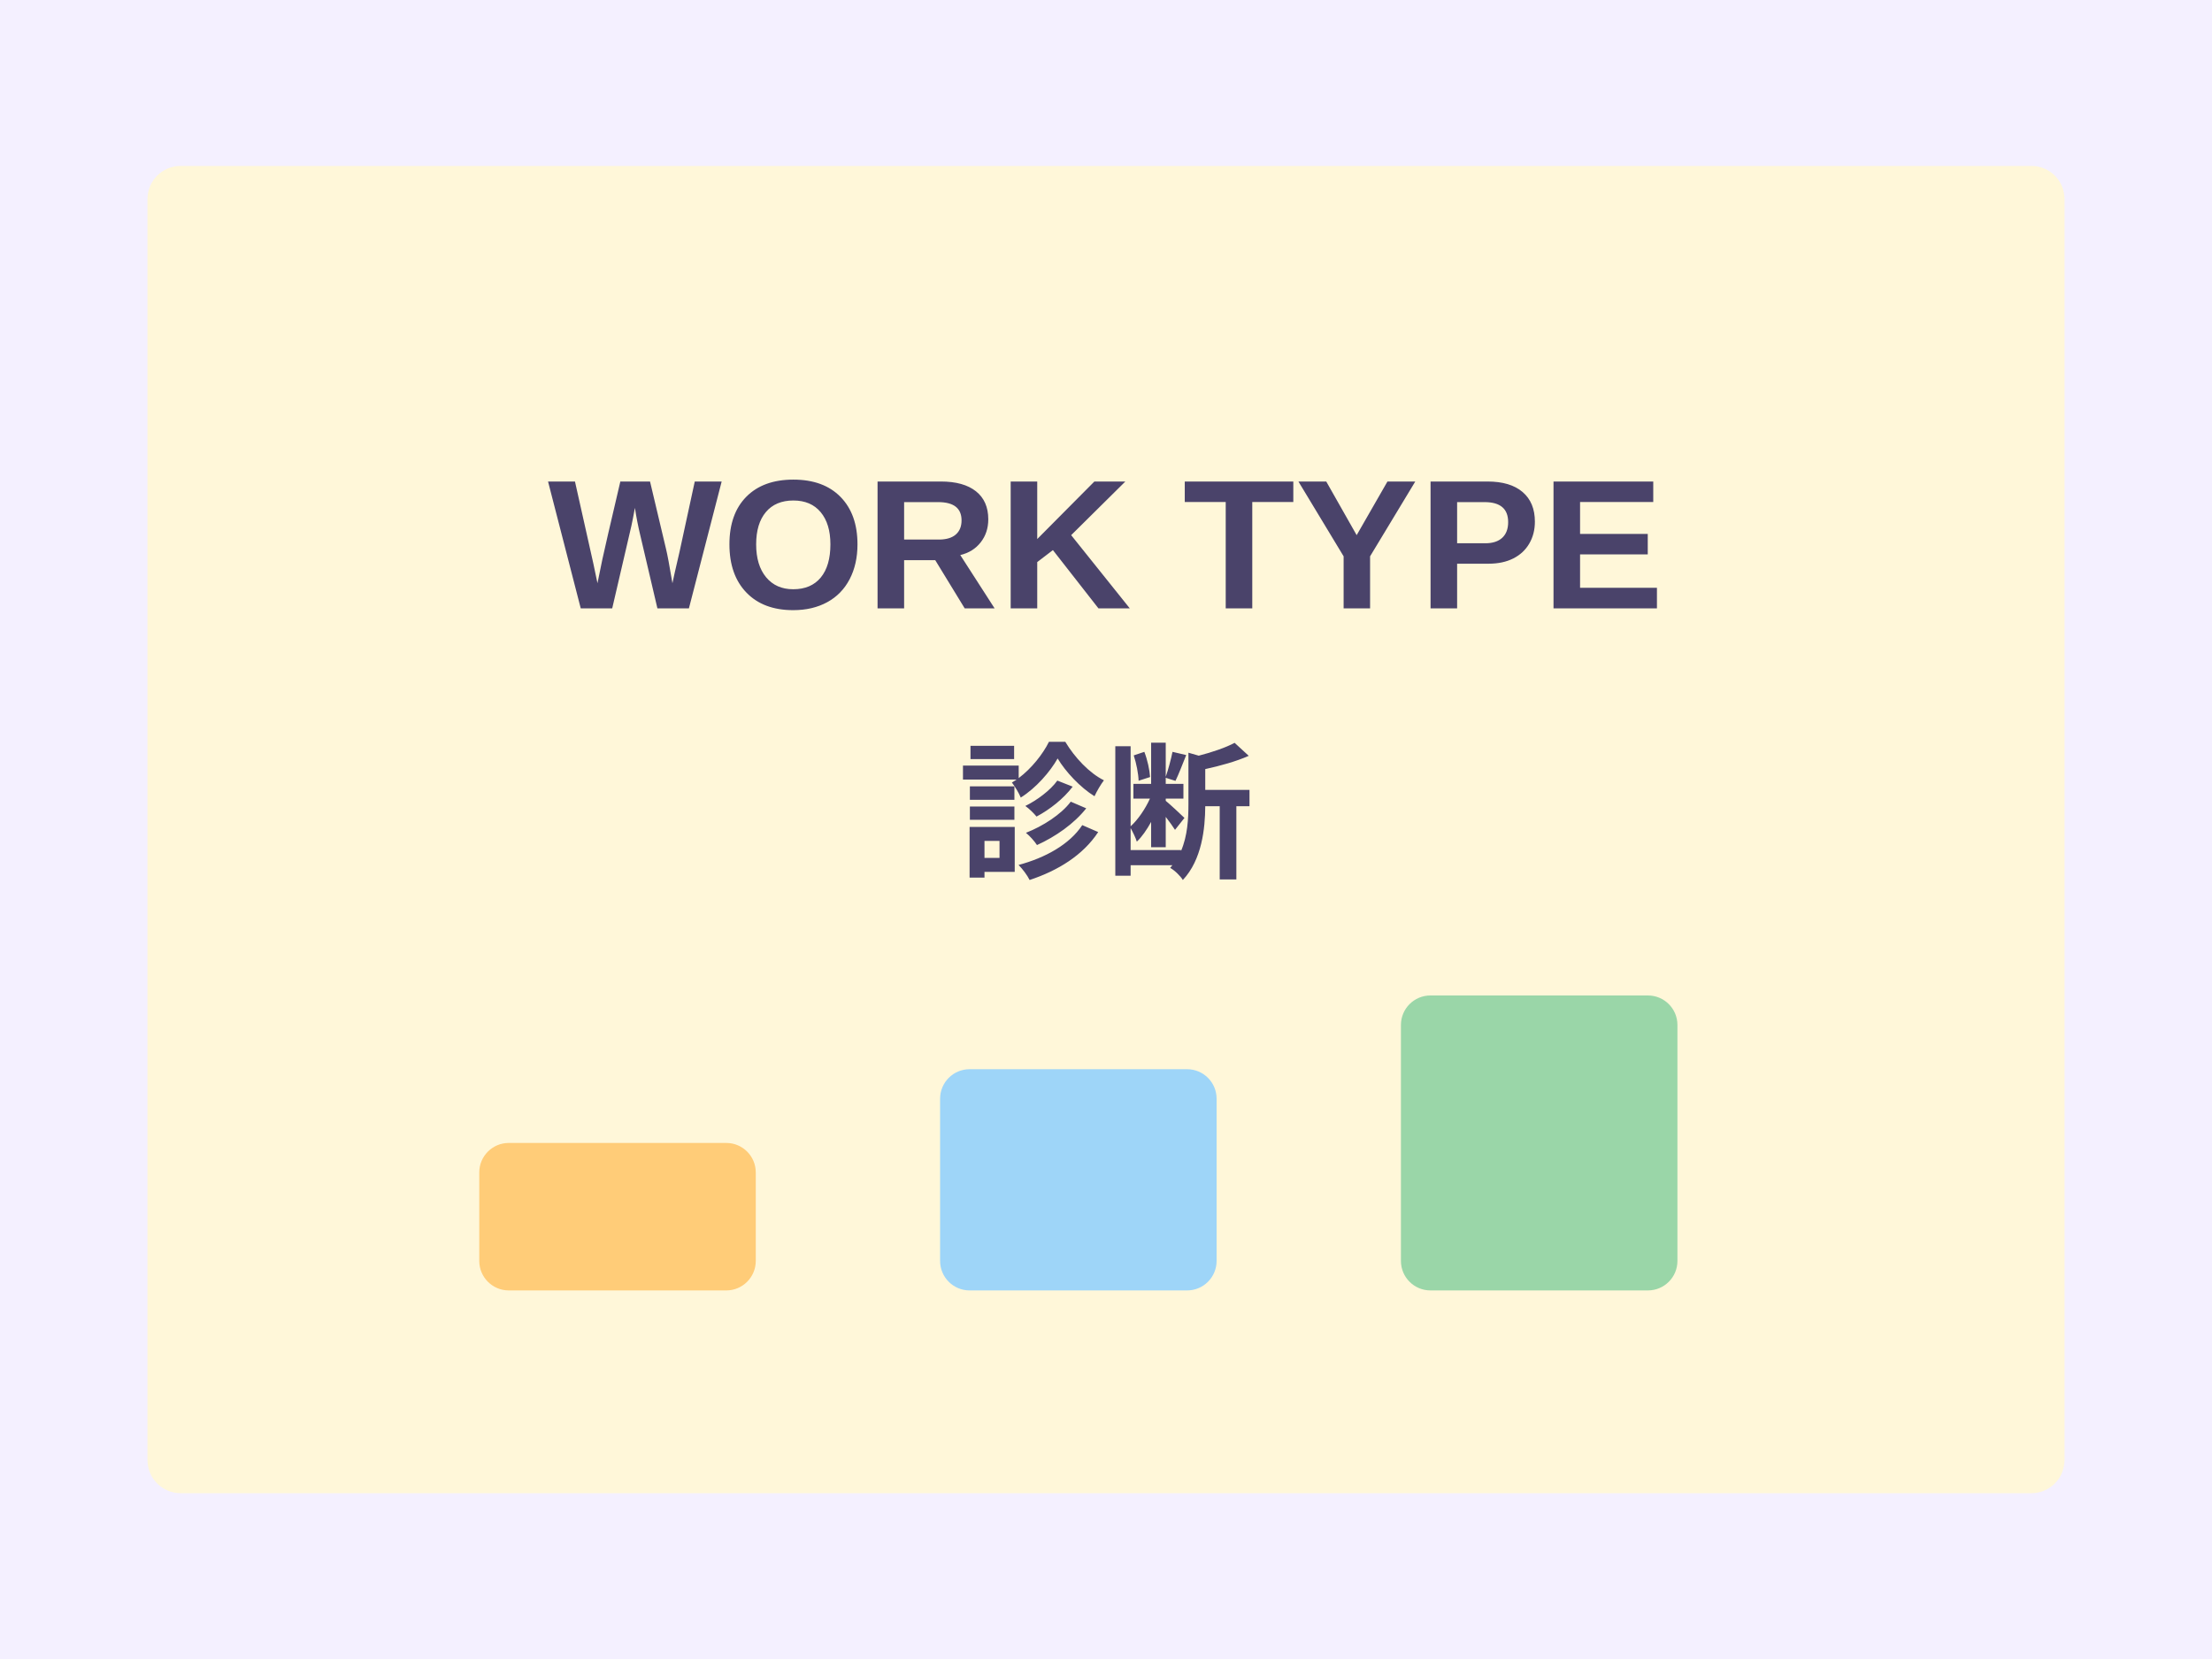
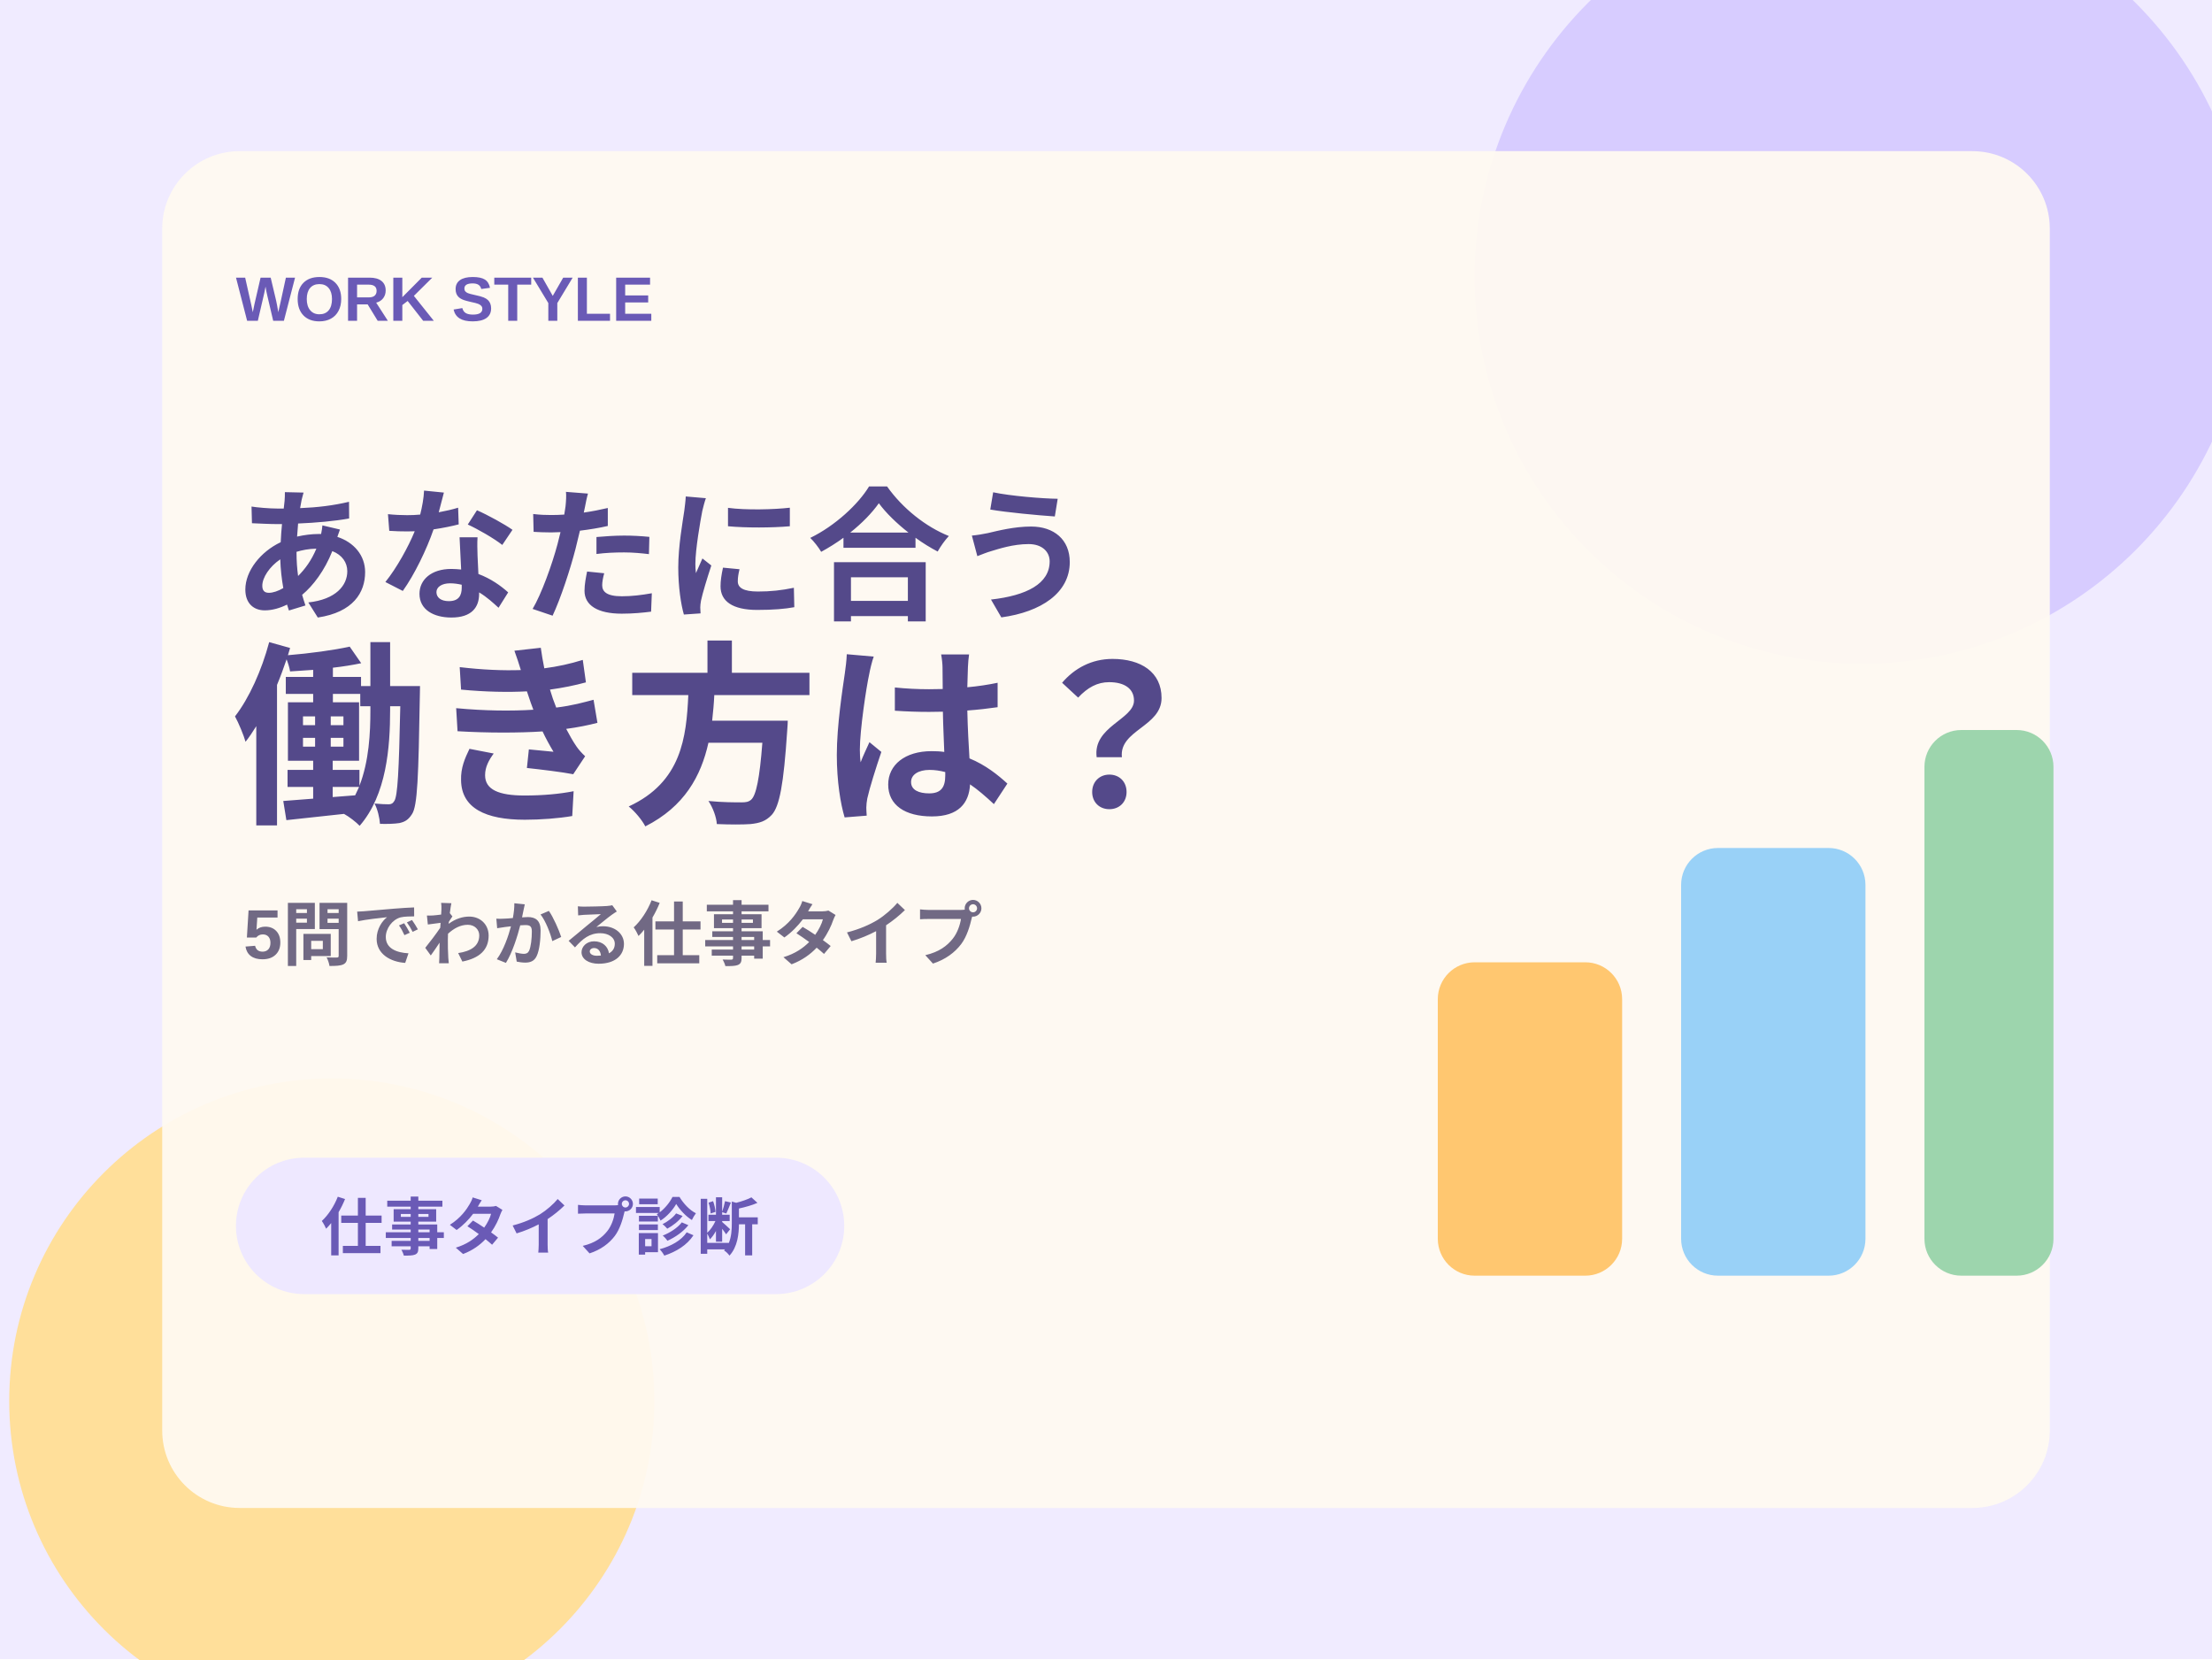
- <svg xmlns="http://www.w3.org/2000/svg" width="1200" height="900">
-   <rect width="1200" height="900" fill="#f4f0ff" />
-   <rect x="80" y="90" width="1040" height="720" rx="18" fill="#fff7d9" />
-   <text x="600" y="330" text-anchor="middle" font-family="Arial" font-size="100" font-weight="900" fill="#4a436a">WORK TYPE</text>
-   <text x="600" y="470" text-anchor="middle" font-family="Arial" font-size="80" font-weight="900" fill="#4a436a">診断</text>
-   <rect x="260" y="620" width="150" height="80" rx="16" fill="#ffcc78" />
-   <rect x="510" y="580" width="150" height="120" rx="16" fill="#9ed5f8" />
-   <rect x="760" y="540" width="150" height="160" rx="16" fill="#9ad6a8" />
+ <svg xmlns="http://www.w3.org/2000/svg" width="1200" height="900" viewBox="0 0 1200 900">
+   <rect width="1200" height="900" fill="#f0ebff" />
+   <circle cx="1010" cy="150" r="210" fill="#d7ccff" />
+   <circle cx="180" cy="760" r="175" fill="#ffdf9a" />
+   <rect x="88" y="82" width="1024" height="736" rx="42" fill="#fffaf1" opacity=".94" />
+   <text x="128" y="174" font-family="Arial" font-size="34" font-weight="800" fill="#6a5ab6">WORK STYLE</text>
+   <text x="126" y="330" font-family="Arial" font-size="78" font-weight="900" fill="#54498a">あなたに合う</text>
+   <text x="126" y="438" font-family="Arial" font-size="106" font-weight="900" fill="#54498a">働き方は？</text>
+   <text x="132" y="520" font-family="Arial" font-size="38" font-weight="800" fill="#716984">5問でわかる仕事タイプ</text>
+   <rect x="780" y="522" width="100" height="170" rx="20" fill="#ffc770" />
+   <rect x="912" y="460" width="100" height="232" rx="20" fill="#99d1f7" />
+   <rect x="1044" y="396" width="70" height="296" rx="20" fill="#9dd5ad" />
+   <rect x="128" y="628" width="330" height="74" rx="37" fill="#eee8ff" />
+   <text x="293" y="678" text-anchor="middle" font-family="Arial" font-size="34" font-weight="800" fill="#6a5ab6">仕事タイプ診断</text>
</svg>
